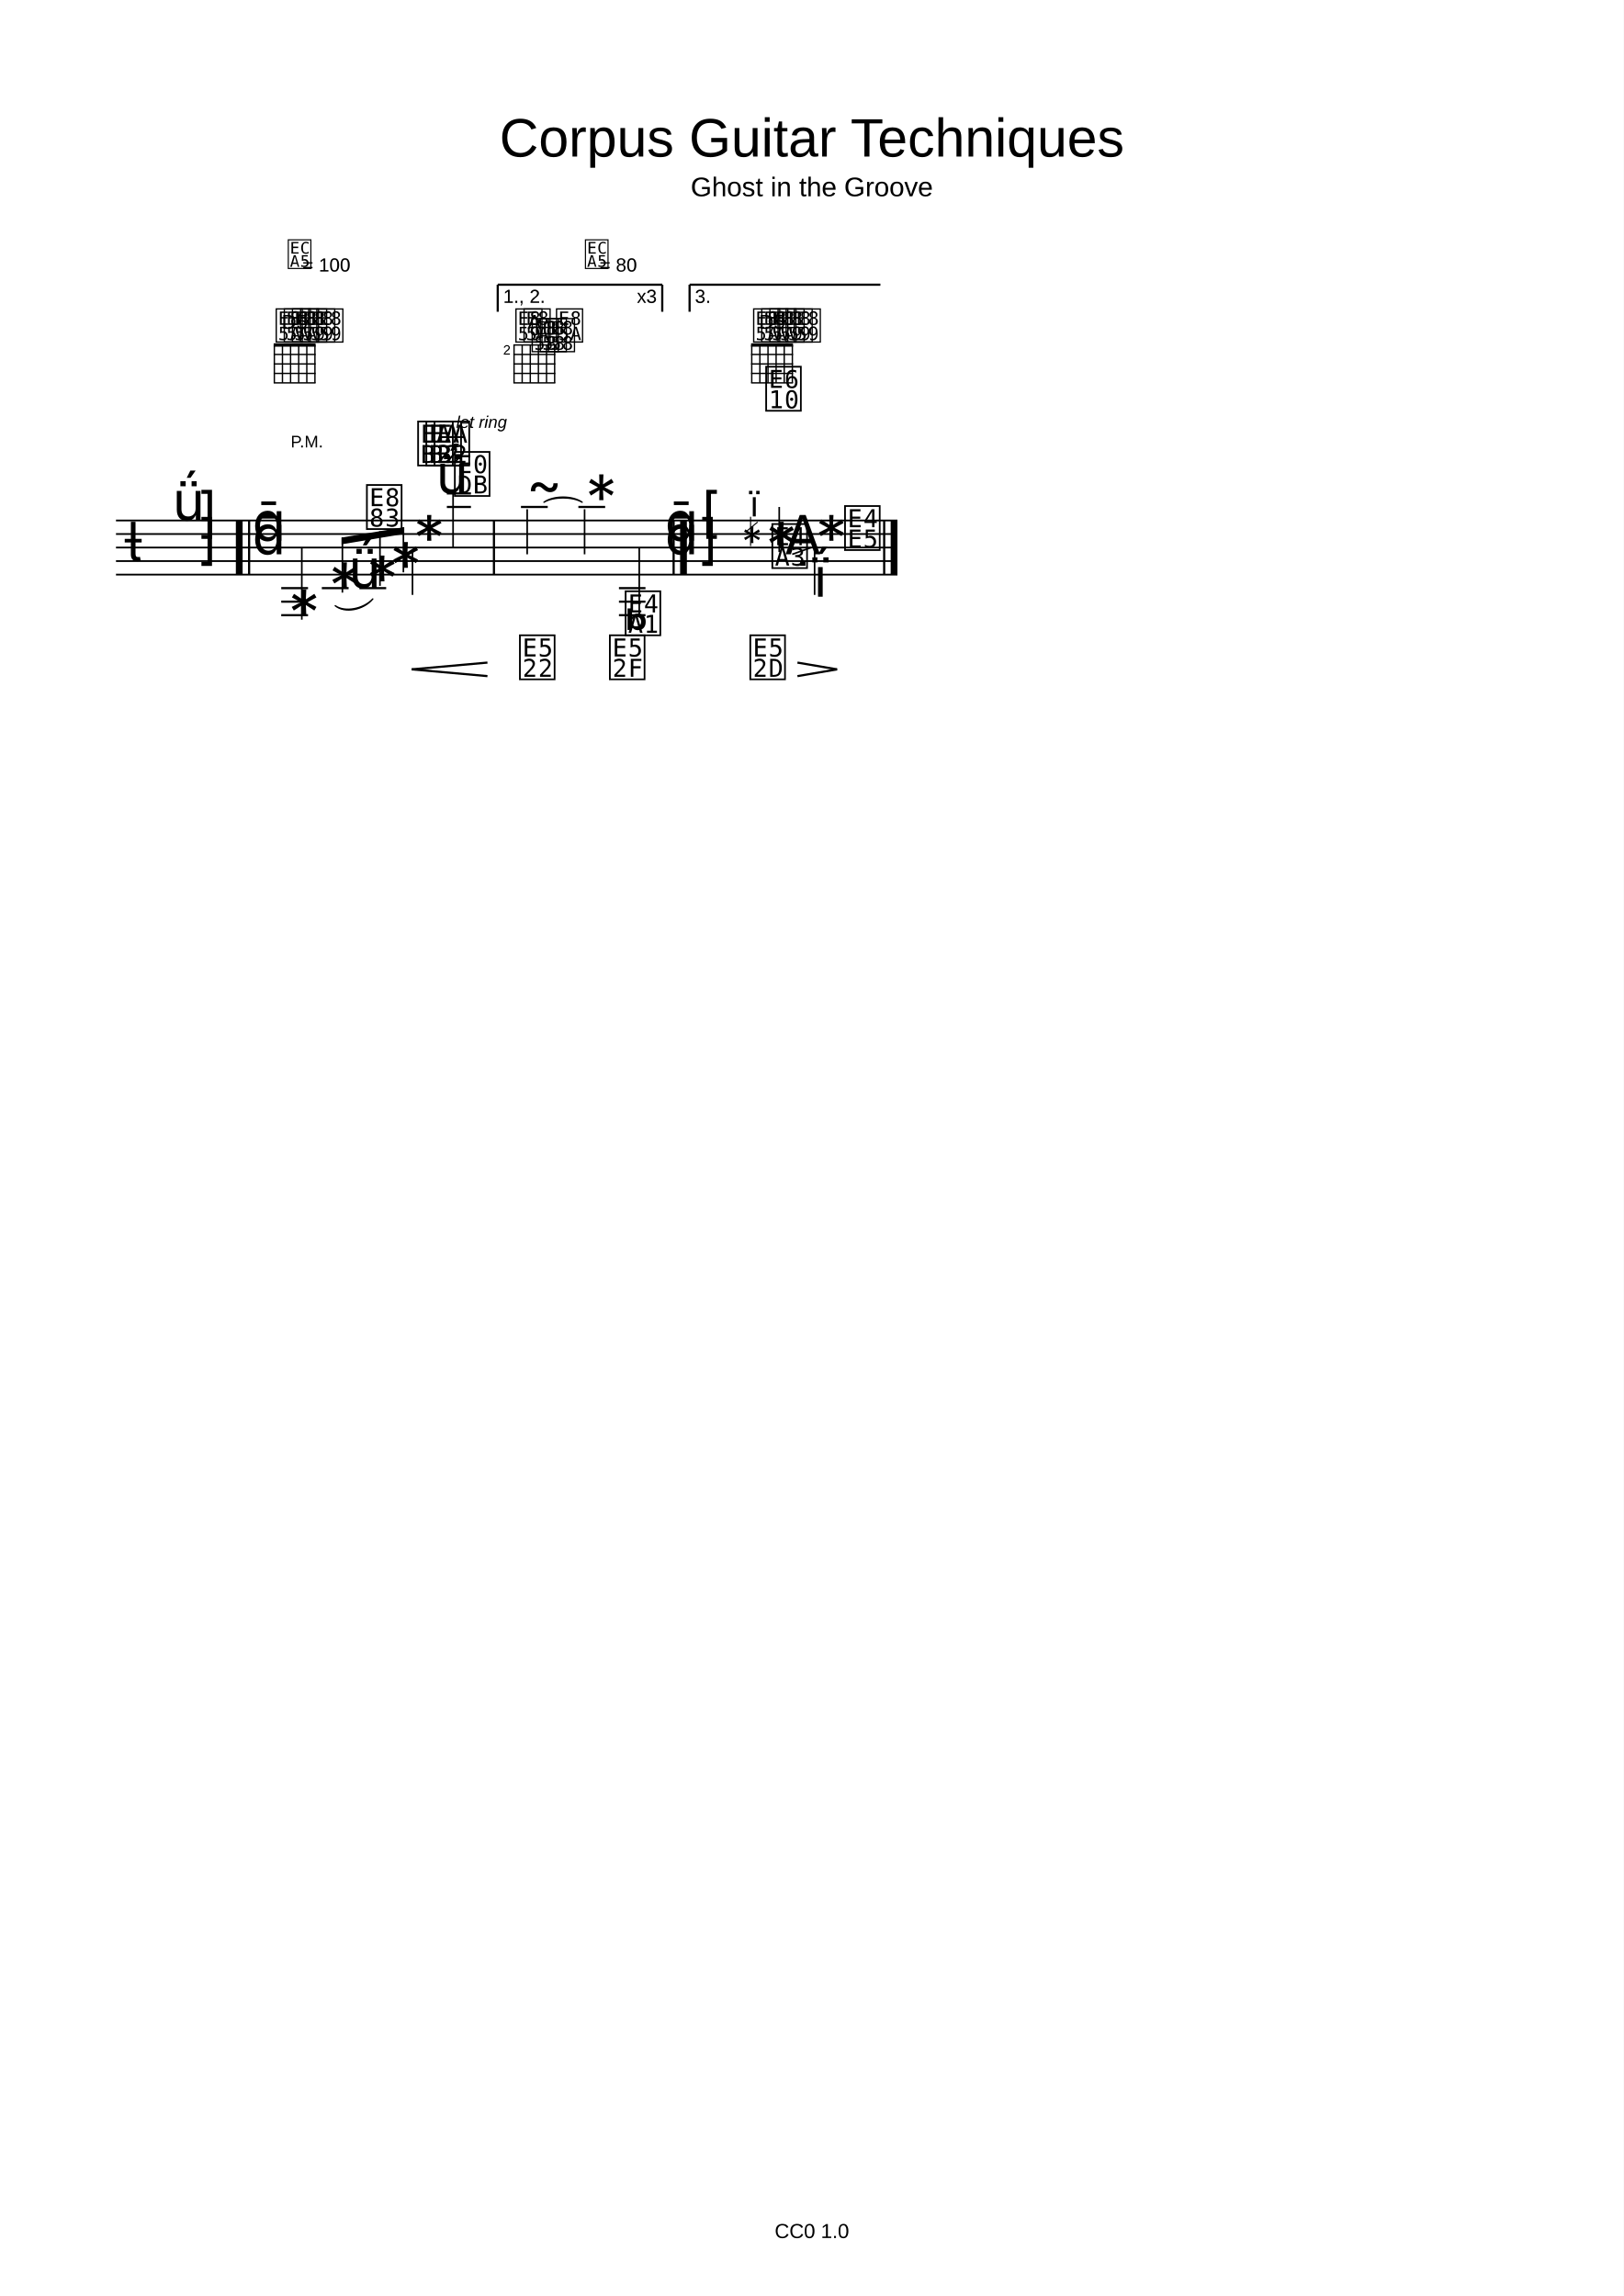
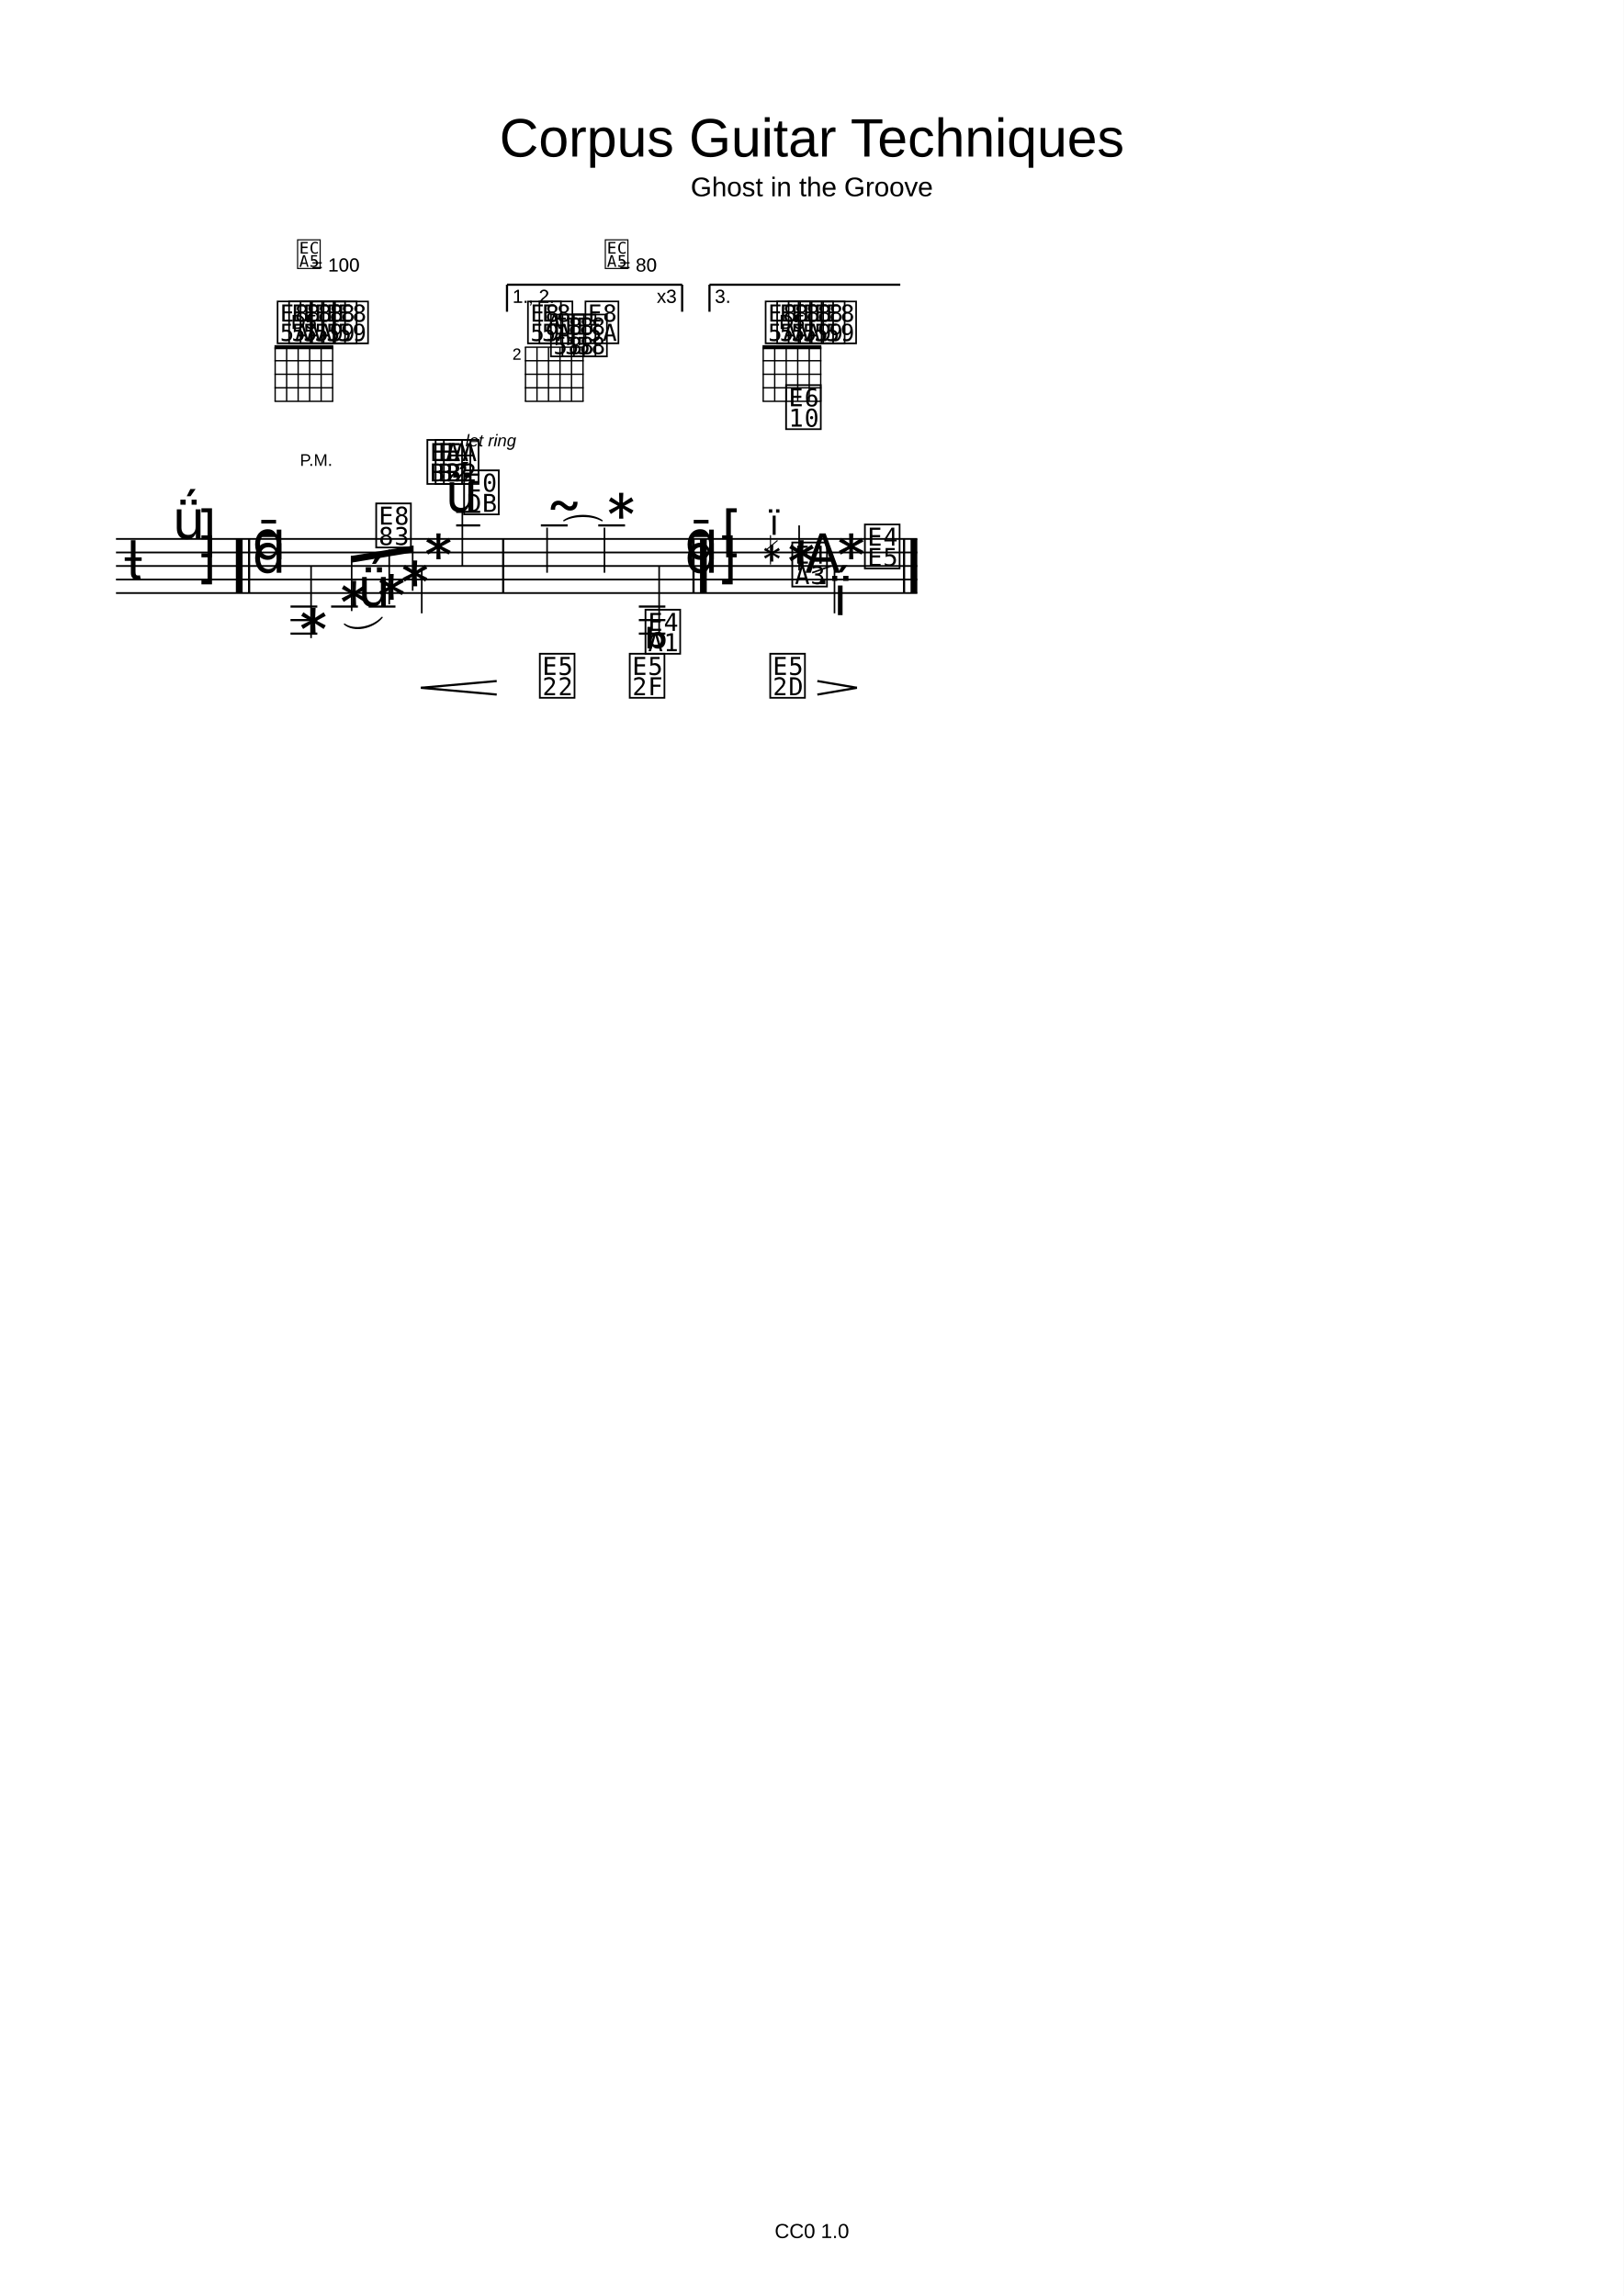
<svg xmlns="http://www.w3.org/2000/svg" width="1200" height="1697.143" viewBox="0 0 120 169.714">
  <style>@font-face{font-family:"Bravura";src:url("Bravura.otf")}text{font-family:"Bravura";font-size:4px}text.t{font-family:Arial,Helvetica,sans-serif}</style>
  <rect x="0" y="0" width="120" height="169.714" fill="white" />
  <g fill="black" stroke="black">
-     <line class="staffLine" x1="8.571" y1="38.473" x2="66.325" y2="38.473" stroke-width="0.13" />
-     <line class="staffLine" x1="8.571" y1="39.473" x2="66.325" y2="39.473" stroke-width="0.13" />
-     <line class="staffLine" x1="8.571" y1="40.473" x2="66.325" y2="40.473" stroke-width="0.13" />
-     <line class="staffLine" x1="8.571" y1="41.473" x2="66.325" y2="41.473" stroke-width="0.13" />
-     <line class="staffLine" x1="8.571" y1="42.473" x2="66.325" y2="42.473" stroke-width="0.13" />
-     <line class="barline" x1="17.681" y1="38.473" x2="17.681" y2="42.473" stroke-width="0.5" />
-     <line class="barline" x1="18.411" y1="38.473" x2="18.411" y2="42.473" stroke-width="0.16" />
-     <line class="ledgerLine" x1="20.785" y1="43.473" x2="22.765" y2="43.473" stroke-width="0.16" />
-     <line class="ledgerLine" x1="20.785" y1="44.473" x2="22.765" y2="44.473" stroke-width="0.16" />
-     <line class="ledgerLine" x1="20.785" y1="45.473" x2="22.765" y2="45.473" stroke-width="0.16" />
-     <line class="stem" x1="22.305" y1="45.805" x2="22.305" y2="40.473" stroke-width="0.12" />
-     <line class="ledgerLine" x1="23.785" y1="43.473" x2="25.765" y2="43.473" stroke-width="0.16" />
-     <line class="ledgerLine" x1="26.561" y1="43.473" x2="28.541" y2="43.473" stroke-width="0.16" />
-     <line class="stem" x1="30.485" y1="40.641" x2="30.485" y2="43.973" stroke-width="0.12" />
-     <line class="ledgerLine" x1="33.025" y1="37.473" x2="34.805" y2="37.473" stroke-width="0.16" />
-     <line class="ledgerLine" x1="33.025" y1="36.473" x2="34.805" y2="36.473" stroke-width="0.16" />
-     <line class="stem" x1="33.485" y1="36.473" x2="33.485" y2="40.473" stroke-width="0.12" />
-     <line class="stem" x1="25.305" y1="43.805" x2="25.305" y2="39.723" stroke-width="0.12" />
-     <line class="stem" x1="28.081" y1="43.305" x2="28.081" y2="39.261" stroke-width="0.12" />
-     <line class="stem" x1="29.813" y1="42.305" x2="29.813" y2="38.973" stroke-width="0.12" />
-     <line class="barline" x1="36.505" y1="38.473" x2="36.505" y2="42.473" stroke-width="0.16" />
-     <line class="ledgerLine" x1="38.501" y1="37.473" x2="40.481" y2="37.473" stroke-width="0.16" />
-     <line class="stem" x1="38.961" y1="37.641" x2="38.961" y2="40.973" stroke-width="0.12" />
-     <line class="ledgerLine" x1="42.744" y1="37.473" x2="44.724" y2="37.473" stroke-width="0.16" />
-     <line class="stem" x1="43.204" y1="37.641" x2="43.204" y2="40.973" stroke-width="0.12" />
-     <line class="ledgerLine" x1="45.744" y1="43.473" x2="47.704" y2="43.473" stroke-width="0.16" />
-     <line class="ledgerLine" x1="45.744" y1="44.473" x2="47.704" y2="44.473" stroke-width="0.16" />
-     <line class="ledgerLine" x1="45.744" y1="45.473" x2="47.704" y2="45.473" stroke-width="0.16" />
-     <line class="stem" x1="47.244" y1="45.529" x2="47.244" y2="40.473" stroke-width="0.12" />
-     <line class="barline" x1="49.784" y1="38.473" x2="49.784" y2="42.473" stroke-width="0.16" />
-     <line class="barline" x1="50.514" y1="38.473" x2="50.514" y2="42.473" stroke-width="0.5" />
-     <line class="stem" x1="57.589" y1="40.805" x2="57.589" y2="37.473" stroke-width="0.12" />
-     <line class="stem" x1="55.472" y1="40.364" x2="55.472" y2="38.198" stroke-width="0.078" />
-     <line class="flag" x1="55.212" y1="39.238" x2="55.992" y2="38.588" stroke-width="0.078" />
-     <line class="stem" x1="60.203" y1="40.641" x2="60.203" y2="43.973" stroke-width="0.12" />
-     <line class="slide" x1="58.549" y1="40.973" x2="59.943" y2="40.473" stroke-width="0.12" />
-     <line class="barline" x1="65.345" y1="38.473" x2="65.345" y2="42.473" stroke-width="0.16" />
-     <line class="barline" x1="66.075" y1="38.473" x2="66.075" y2="42.473" stroke-width="0.5" />
-     <line class="chord" x1="23.275" y1="25.501" x2="23.275" y2="28.301" stroke-width="0.1" />
-     <line class="chord" x1="22.675" y1="25.501" x2="22.675" y2="28.301" stroke-width="0.1" />
-     <line class="chord" x1="22.075" y1="25.501" x2="22.075" y2="28.301" stroke-width="0.1" />
-     <line class="chord" x1="21.475" y1="25.501" x2="21.475" y2="28.301" stroke-width="0.1" />
-     <line class="chord" x1="20.875" y1="25.501" x2="20.875" y2="28.301" stroke-width="0.1" />
-     <line class="chord" x1="20.275" y1="25.501" x2="20.275" y2="28.301" stroke-width="0.1" />
-     <line class="chord" x1="20.225" y1="25.501" x2="23.325" y2="25.501" stroke-width="0.25" />
-     <line class="chord" x1="20.225" y1="26.201" x2="23.325" y2="26.201" stroke-width="0.1" />
-     <line class="chord" x1="20.225" y1="26.901" x2="23.325" y2="26.901" stroke-width="0.1" />
-     <line class="chord" x1="20.225" y1="27.601" x2="23.325" y2="27.601" stroke-width="0.1" />
-     <line class="chord" x1="20.225" y1="28.301" x2="23.325" y2="28.301" stroke-width="0.1" />
-     <line class="chord" x1="40.991" y1="25.501" x2="40.991" y2="28.301" stroke-width="0.1" />
-     <line class="chord" x1="40.391" y1="25.501" x2="40.391" y2="28.301" stroke-width="0.1" />
-     <line class="chord" x1="39.791" y1="25.501" x2="39.791" y2="28.301" stroke-width="0.1" />
-     <line class="chord" x1="39.191" y1="25.501" x2="39.191" y2="28.301" stroke-width="0.1" />
-     <line class="chord" x1="38.591" y1="25.501" x2="38.591" y2="28.301" stroke-width="0.1" />
-     <line class="chord" x1="37.991" y1="25.501" x2="37.991" y2="28.301" stroke-width="0.1" />
-     <line class="chord" x1="37.941" y1="25.501" x2="41.041" y2="25.501" stroke-width="0.1" />
-     <line class="chord" x1="37.941" y1="26.201" x2="41.041" y2="26.201" stroke-width="0.1" />
-     <line class="chord" x1="37.941" y1="26.901" x2="41.041" y2="26.901" stroke-width="0.1" />
-     <line class="chord" x1="37.941" y1="27.601" x2="41.041" y2="27.601" stroke-width="0.1" />
-     <line class="chord" x1="37.941" y1="28.301" x2="41.041" y2="28.301" stroke-width="0.1" />
-     <line class="chord" x1="58.559" y1="25.501" x2="58.559" y2="28.301" stroke-width="0.1" />
-     <line class="chord" x1="57.959" y1="25.501" x2="57.959" y2="28.301" stroke-width="0.1" />
-     <line class="chord" x1="57.359" y1="25.501" x2="57.359" y2="28.301" stroke-width="0.1" />
-     <line class="chord" x1="56.759" y1="25.501" x2="56.759" y2="28.301" stroke-width="0.1" />
-     <line class="chord" x1="56.159" y1="25.501" x2="56.159" y2="28.301" stroke-width="0.1" />
-     <line class="chord" x1="55.559" y1="25.501" x2="55.559" y2="28.301" stroke-width="0.1" />
-     <line class="chord" x1="55.509" y1="25.501" x2="58.609" y2="25.501" stroke-width="0.25" />
-     <line class="chord" x1="55.509" y1="26.201" x2="58.609" y2="26.201" stroke-width="0.1" />
-     <line class="chord" x1="55.509" y1="26.901" x2="58.609" y2="26.901" stroke-width="0.1" />
-     <line class="chord" x1="55.509" y1="27.601" x2="58.609" y2="27.601" stroke-width="0.1" />
-     <line class="chord" x1="55.509" y1="28.301" x2="58.609" y2="28.301" stroke-width="0.1" />
-     <line class="hairpin" x1="30.425" y1="49.477" x2="36.025" y2="48.977" stroke-width="0.16" />
-     <line class="hairpin" x1="30.425" y1="49.477" x2="36.025" y2="49.977" stroke-width="0.16" />
-     <line class="hairpin" x1="58.935" y1="48.977" x2="61.865" y2="49.477" stroke-width="0.16" />
-     <line class="hairpin" x1="58.935" y1="49.977" x2="61.865" y2="49.477" stroke-width="0.16" />
-     <line class="volta" x1="36.785" y1="21.044" x2="48.944" y2="21.044" stroke-width="0.16" />
-     <line class="volta" x1="36.785" y1="21.044" x2="36.785" y2="23.044" stroke-width="0.16" />
-     <line class="volta" x1="48.944" y1="21.044" x2="48.944" y2="23.044" stroke-width="0.16" />
-     <line class="volta" x1="50.964" y1="21.044" x2="65.065" y2="21.044" stroke-width="0.16" />
-     <line class="volta" x1="50.964" y1="21.044" x2="50.964" y2="23.044" stroke-width="0.16" />
-     <polygon class="beam" stroke="none" points="25.245,39.733 29.873,38.963 29.873,39.463 25.245,40.233" />
-     <text class="clef" x="9.171" y="41.473" stroke="none"></text>
-     <text class="keySignature" x="12.755" y="38.473" stroke="none"></text>
-     <text class="timeSignature" x="14.651" y="39.473" stroke="none"></text>
-     <text class="timeSignature" x="14.651" y="41.473" stroke="none"></text>
-     <text class="repeat" x="18.651" y="39.973" stroke="none"></text>
-     <text class="repeat" x="18.651" y="40.973" stroke="none"></text>
-     <text class="notehead" x="21.185" y="45.973" stroke="none"></text>
-     <text class="notehead" x="24.185" y="43.973" stroke="none"></text>
-     <text class="notehead" x="26.961" y="43.473" stroke="none"></text>
-     <text class="accidental" x="25.765" y="43.473" stroke="none"></text>
-     <text class="notehead" x="28.693" y="42.473" stroke="none"></text>
-     <text class="notehead" x="30.425" y="40.473" stroke="none"></text>
-     <text class="notehead" x="33.425" y="36.473" stroke="none"></text>
-     <text class="accidental" x="32.229" y="36.473" stroke="none"></text>
-     <text class="tuplet" x="26.927" y="38.916" stroke="none"></text>
-     <text class="notehead" x="38.901" y="37.473" stroke="none"></text>
-     <text class="notehead" x="43.144" y="37.473" stroke="none"></text>
-     <text class="notehead" x="46.144" y="45.973" stroke="none"></text>
-     <text class="articulation" x="46.046" y="46.773" stroke="none"></text>
-     <text class="repeat" x="49.144" y="39.973" stroke="none"></text>
-     <text class="repeat" x="49.144" y="40.973" stroke="none"></text>
-     <text class="timeSignature" x="51.762" y="39.473" stroke="none"></text>
-     <text class="timeSignature" x="51.664" y="41.473" stroke="none"></text>
-     <text class="notehead" x="56.469" y="40.973" stroke="none"></text>
-     <text class="dot" x="57.949" y="40.973" stroke="none"></text>
-     <text class="notehead" x="54.744" y="40.473" style="font-size:2.6px" stroke="none"></text>
-     <text class="flag" x="55.433" y="38.172" style="font-size:2.6px" stroke="none"></text>
-     <text class="articulation" x="56.891" y="41.805" stroke="none"></text>
-     <text class="notehead" x="60.143" y="40.473" stroke="none"></text>
-     <text class="flag" x="60.143" y="44.105" stroke="none"></text>
-     <text class="rest" x="62.261" y="40.473" stroke="none"></text>
-     <text class="vibrato" x="30.711" y="34.223" stroke="none"></text>
-     <text class="vibrato" x="31.319" y="34.223" stroke="none"></text>
-     <text class="vibrato" x="31.927" y="34.223" stroke="none"></text>
-     <text class="technique" x="56.435" y="30.173" stroke="none"></text>
-     <text class="chord" x="23.273" y="25.141" style="font-size:3px" stroke="none"></text>
-     <text class="chord" x="22.673" y="25.141" style="font-size:3px" stroke="none"></text>
-     <text class="chord" x="22.073" y="25.141" style="font-size:3px" stroke="none"></text>
-     <text class="chord" x="21.473" y="25.138" style="font-size:3px" stroke="none"></text>
-     <text class="chord" x="20.873" y="25.138" style="font-size:3px" stroke="none"></text>
-     <text class="chord" x="20.273" y="25.138" style="font-size:3px" stroke="none"></text>
-     <text class="chord" x="40.99" y="25.138" style="font-size:3px" stroke="none"></text>
-     <text class="chord" x="40.39" y="25.853" style="font-size:3px" stroke="none"></text>
-     <text class="chord" x="39.79" y="25.853" style="font-size:3px" stroke="none"></text>
-     <text class="chord" x="39.19" y="25.853" style="font-size:3px" stroke="none"></text>
-     <text class="chord" x="38.59" y="25.138" style="font-size:3px" stroke="none"></text>
-     <text class="chord" x="37.99" y="25.141" style="font-size:3px" stroke="none"></text>
-     <text class="chord" x="58.558" y="25.141" style="font-size:3px" stroke="none"></text>
-     <text class="chord" x="57.958" y="25.141" style="font-size:3px" stroke="none"></text>
-     <text class="chord" x="57.358" y="25.141" style="font-size:3px" stroke="none"></text>
-     <text class="chord" x="56.758" y="25.138" style="font-size:3px" stroke="none"></text>
-     <text class="chord" x="56.158" y="25.138" style="font-size:3px" stroke="none"></text>
-     <text class="chord" x="55.558" y="25.138" style="font-size:3px" stroke="none"></text>
-     <text class="dynamic" x="38.235" y="50.025" stroke="none"></text>
-     <text class="dynamic" x="44.882" y="50.025" stroke="none"></text>
-     <text class="dynamic" x="55.263" y="50.025" stroke="none"></text>
-     <text class="tempo" x="21.185" y="19.72" style="font-size:2.6px" stroke="none"></text>
-     <text class="tempo" x="43.144" y="19.72" style="font-size:2.6px" stroke="none"></text>
+     <line class="staffLine" x1="8.571" y1="39.836" x2="67.795" y2="39.836" stroke-width="0.13" />
+     <line class="staffLine" x1="8.571" y1="40.836" x2="67.795" y2="40.836" stroke-width="0.13" />
+     <line class="staffLine" x1="8.571" y1="41.836" x2="67.795" y2="41.836" stroke-width="0.13" />
+     <line class="staffLine" x1="8.571" y1="42.836" x2="67.795" y2="42.836" stroke-width="0.13" />
+     <line class="staffLine" x1="8.571" y1="43.836" x2="67.795" y2="43.836" stroke-width="0.13" />
+     <line class="barline" x1="17.681" y1="39.836" x2="17.681" y2="43.836" stroke-width="0.5" />
+     <line class="barline" x1="18.411" y1="39.836" x2="18.411" y2="43.836" stroke-width="0.16" />
+     <line class="ledgerLine" x1="21.47" y1="44.836" x2="23.45" y2="44.836" stroke-width="0.16" />
+     <line class="ledgerLine" x1="21.47" y1="45.836" x2="23.45" y2="45.836" stroke-width="0.16" />
+     <line class="ledgerLine" x1="21.47" y1="46.836" x2="23.45" y2="46.836" stroke-width="0.16" />
+     <line class="stem" x1="22.99" y1="47.168" x2="22.99" y2="41.836" stroke-width="0.12" />
+     <line class="ledgerLine" x1="24.47" y1="44.836" x2="26.45" y2="44.836" stroke-width="0.16" />
+     <line class="ledgerLine" x1="27.246" y1="44.836" x2="29.226" y2="44.836" stroke-width="0.16" />
+     <line class="stem" x1="31.17" y1="42.004" x2="31.17" y2="45.336" stroke-width="0.12" />
+     <line class="ledgerLine" x1="33.71" y1="38.836" x2="35.49" y2="38.836" stroke-width="0.16" />
+     <line class="ledgerLine" x1="33.71" y1="37.836" x2="35.49" y2="37.836" stroke-width="0.16" />
+     <line class="stem" x1="34.17" y1="37.836" x2="34.17" y2="41.836" stroke-width="0.12" />
+     <line class="stem" x1="25.99" y1="45.168" x2="25.99" y2="41.086" stroke-width="0.12" />
+     <line class="stem" x1="28.766" y1="44.668" x2="28.766" y2="40.624" stroke-width="0.12" />
+     <line class="stem" x1="30.498" y1="43.668" x2="30.498" y2="40.336" stroke-width="0.12" />
+     <line class="barline" x1="37.19" y1="39.836" x2="37.19" y2="43.836" stroke-width="0.16" />
+     <line class="ledgerLine" x1="39.972" y1="38.836" x2="41.952" y2="38.836" stroke-width="0.16" />
+     <line class="stem" x1="40.432" y1="39.004" x2="40.432" y2="42.336" stroke-width="0.12" />
+     <line class="ledgerLine" x1="44.214" y1="38.836" x2="46.194" y2="38.836" stroke-width="0.16" />
+     <line class="stem" x1="44.674" y1="39.004" x2="44.674" y2="42.336" stroke-width="0.12" />
+     <line class="ledgerLine" x1="47.214" y1="44.836" x2="49.174" y2="44.836" stroke-width="0.16" />
+     <line class="ledgerLine" x1="47.214" y1="45.836" x2="49.174" y2="45.836" stroke-width="0.16" />
+     <line class="ledgerLine" x1="47.214" y1="46.836" x2="49.174" y2="46.836" stroke-width="0.16" />
+     <line class="stem" x1="48.714" y1="46.892" x2="48.714" y2="41.836" stroke-width="0.12" />
+     <line class="barline" x1="51.254" y1="39.836" x2="51.254" y2="43.836" stroke-width="0.16" />
+     <line class="barline" x1="51.984" y1="39.836" x2="51.984" y2="43.836" stroke-width="0.5" />
+     <line class="stem" x1="59.06" y1="42.168" x2="59.06" y2="38.836" stroke-width="0.12" />
+     <line class="stem" x1="56.942" y1="41.727" x2="56.942" y2="39.561" stroke-width="0.078" />
+     <line class="flag" x1="56.682" y1="40.601" x2="57.462" y2="39.951" stroke-width="0.078" />
+     <line class="stem" x1="61.674" y1="42.004" x2="61.674" y2="45.336" stroke-width="0.12" />
+     <line class="slide" x1="60.02" y1="42.336" x2="61.414" y2="41.836" stroke-width="0.12" />
+     <line class="barline" x1="66.815" y1="39.836" x2="66.815" y2="43.836" stroke-width="0.16" />
+     <line class="barline" x1="67.545" y1="39.836" x2="67.545" y2="43.836" stroke-width="0.5" />
+     <line class="chord" x1="24.585" y1="25.664" x2="24.585" y2="29.664" stroke-width="0.1" />
+     <line class="chord" x1="23.735" y1="25.664" x2="23.735" y2="29.664" stroke-width="0.1" />
+     <line class="chord" x1="22.885" y1="25.664" x2="22.885" y2="29.664" stroke-width="0.1" />
+     <line class="chord" x1="22.035" y1="25.664" x2="22.035" y2="29.664" stroke-width="0.1" />
+     <line class="chord" x1="21.185" y1="25.664" x2="21.185" y2="29.664" stroke-width="0.1" />
+     <line class="chord" x1="20.335" y1="25.664" x2="20.335" y2="29.664" stroke-width="0.1" />
+     <line class="chord" x1="20.285" y1="25.664" x2="24.635" y2="25.664" stroke-width="0.3" />
+     <line class="chord" x1="20.285" y1="26.664" x2="24.635" y2="26.664" stroke-width="0.1" />
+     <line class="chord" x1="20.285" y1="27.664" x2="24.635" y2="27.664" stroke-width="0.1" />
+     <line class="chord" x1="20.285" y1="28.664" x2="24.635" y2="28.664" stroke-width="0.1" />
+     <line class="chord" x1="20.285" y1="29.664" x2="24.635" y2="29.664" stroke-width="0.1" />
+     <line class="chord" x1="43.087" y1="25.664" x2="43.087" y2="29.664" stroke-width="0.1" />
+     <line class="chord" x1="42.237" y1="25.664" x2="42.237" y2="29.664" stroke-width="0.1" />
+     <line class="chord" x1="41.387" y1="25.664" x2="41.387" y2="29.664" stroke-width="0.1" />
+     <line class="chord" x1="40.537" y1="25.664" x2="40.537" y2="29.664" stroke-width="0.1" />
+     <line class="chord" x1="39.687" y1="25.664" x2="39.687" y2="29.664" stroke-width="0.1" />
+     <line class="chord" x1="38.837" y1="25.664" x2="38.837" y2="29.664" stroke-width="0.1" />
+     <line class="chord" x1="38.787" y1="25.664" x2="43.137" y2="25.664" stroke-width="0.1" />
+     <line class="chord" x1="38.787" y1="26.664" x2="43.137" y2="26.664" stroke-width="0.1" />
+     <line class="chord" x1="38.787" y1="27.664" x2="43.137" y2="27.664" stroke-width="0.1" />
+     <line class="chord" x1="38.787" y1="28.664" x2="43.137" y2="28.664" stroke-width="0.1" />
+     <line class="chord" x1="38.787" y1="29.664" x2="43.137" y2="29.664" stroke-width="0.1" />
+     <line class="chord" x1="60.655" y1="25.664" x2="60.655" y2="29.664" stroke-width="0.1" />
+     <line class="chord" x1="59.805" y1="25.664" x2="59.805" y2="29.664" stroke-width="0.1" />
+     <line class="chord" x1="58.955" y1="25.664" x2="58.955" y2="29.664" stroke-width="0.1" />
+     <line class="chord" x1="58.105" y1="25.664" x2="58.105" y2="29.664" stroke-width="0.1" />
+     <line class="chord" x1="57.255" y1="25.664" x2="57.255" y2="29.664" stroke-width="0.1" />
+     <line class="chord" x1="56.405" y1="25.664" x2="56.405" y2="29.664" stroke-width="0.1" />
+     <line class="chord" x1="56.355" y1="25.664" x2="60.705" y2="25.664" stroke-width="0.3" />
+     <line class="chord" x1="56.355" y1="26.664" x2="60.705" y2="26.664" stroke-width="0.1" />
+     <line class="chord" x1="56.355" y1="27.664" x2="60.705" y2="27.664" stroke-width="0.1" />
+     <line class="chord" x1="56.355" y1="28.664" x2="60.705" y2="28.664" stroke-width="0.1" />
+     <line class="chord" x1="56.355" y1="29.664" x2="60.705" y2="29.664" stroke-width="0.1" />
+     <line class="hairpin" x1="31.11" y1="50.84" x2="36.71" y2="50.34" stroke-width="0.16" />
+     <line class="hairpin" x1="31.11" y1="50.84" x2="36.71" y2="51.34" stroke-width="0.16" />
+     <line class="hairpin" x1="60.406" y1="50.34" x2="63.335" y2="50.84" stroke-width="0.16" />
+     <line class="hairpin" x1="60.406" y1="51.34" x2="63.335" y2="50.84" stroke-width="0.16" />
+     <line class="volta" x1="37.47" y1="21.044" x2="50.414" y2="21.044" stroke-width="0.16" />
+     <line class="volta" x1="37.47" y1="21.044" x2="37.47" y2="23.044" stroke-width="0.16" />
+     <line class="volta" x1="50.414" y1="21.044" x2="50.414" y2="23.044" stroke-width="0.16" />
+     <line class="volta" x1="52.434" y1="21.044" x2="66.535" y2="21.044" stroke-width="0.16" />
+     <line class="volta" x1="52.434" y1="21.044" x2="52.434" y2="23.044" stroke-width="0.16" />
+     <polygon class="beam" stroke="none" points="25.93,41.096 30.558,40.326 30.558,40.826 25.93,41.596" />
+     <text class="clef" x="9.171" y="42.836" stroke="none"></text>
+     <text class="keySignature" x="12.755" y="39.836" stroke="none"></text>
+     <text class="timeSignature" x="14.651" y="40.836" stroke="none"></text>
+     <text class="timeSignature" x="14.651" y="42.836" stroke="none"></text>
+     <text class="repeat" x="18.651" y="41.336" stroke="none"></text>
+     <text class="repeat" x="18.651" y="42.336" stroke="none"></text>
+     <text class="notehead" x="21.87" y="47.336" stroke="none"></text>
+     <text class="notehead" x="24.87" y="45.336" stroke="none"></text>
+     <text class="notehead" x="27.646" y="44.836" stroke="none"></text>
+     <text class="accidental" x="26.45" y="44.836" stroke="none"></text>
+     <text class="notehead" x="29.378" y="43.836" stroke="none"></text>
+     <text class="notehead" x="31.11" y="41.836" stroke="none"></text>
+     <text class="notehead" x="34.11" y="37.836" stroke="none"></text>
+     <text class="accidental" x="32.914" y="37.836" stroke="none"></text>
+     <text class="tuplet" x="27.612" y="40.279" stroke="none"></text>
+     <text class="notehead" x="40.372" y="38.836" stroke="none"></text>
+     <text class="notehead" x="44.614" y="38.836" stroke="none"></text>
+     <text class="notehead" x="47.614" y="47.336" stroke="none"></text>
+     <text class="articulation" x="47.516" y="48.136" stroke="none"></text>
+     <text class="repeat" x="50.614" y="41.336" stroke="none"></text>
+     <text class="repeat" x="50.614" y="42.336" stroke="none"></text>
+     <text class="timeSignature" x="53.232" y="40.836" stroke="none"></text>
+     <text class="timeSignature" x="53.134" y="42.836" stroke="none"></text>
+     <text class="notehead" x="57.94" y="42.336" stroke="none"></text>
+     <text class="dot" x="59.42" y="42.336" stroke="none"></text>
+     <text class="notehead" x="56.214" y="41.836" style="font-size:2.6px" stroke="none"></text>
+     <text class="flag" x="56.903" y="39.535" style="font-size:2.6px" stroke="none"></text>
+     <text class="articulation" x="58.362" y="43.168" stroke="none"></text>
+     <text class="notehead" x="61.614" y="41.836" stroke="none"></text>
+     <text class="flag" x="61.614" y="45.468" stroke="none"></text>
+     <text class="rest" x="63.731" y="41.836" stroke="none"></text>
+     <text class="vibrato" x="31.396" y="35.586" stroke="none"></text>
+     <text class="vibrato" x="32.004" y="35.586" stroke="none"></text>
+     <text class="vibrato" x="32.612" y="35.586" stroke="none"></text>
+     <text class="technique" x="57.906" y="31.536" stroke="none"></text>
+     <text class="chord" x="24.583" y="25.198" style="font-size:3.8px" stroke="none"></text>
+     <text class="chord" x="23.733" y="25.198" style="font-size:3.8px" stroke="none"></text>
+     <text class="chord" x="22.883" y="25.198" style="font-size:3.8px" stroke="none"></text>
+     <text class="chord" x="22.033" y="25.194" style="font-size:3.8px" stroke="none"></text>
+     <text class="chord" x="21.183" y="25.194" style="font-size:3.8px" stroke="none"></text>
+     <text class="chord" x="20.333" y="25.194" style="font-size:3.8px" stroke="none"></text>
+     <text class="chord" x="43.085" y="25.194" style="font-size:3.8px" stroke="none"></text>
+     <text class="chord" x="42.235" y="26.166" style="font-size:3.8px" stroke="none"></text>
+     <text class="chord" x="41.385" y="26.166" style="font-size:3.8px" stroke="none"></text>
+     <text class="chord" x="40.535" y="26.166" style="font-size:3.8px" stroke="none"></text>
+     <text class="chord" x="39.685" y="25.194" style="font-size:3.8px" stroke="none"></text>
+     <text class="chord" x="38.835" y="25.198" style="font-size:3.8px" stroke="none"></text>
+     <text class="chord" x="60.653" y="25.198" style="font-size:3.8px" stroke="none"></text>
+     <text class="chord" x="59.803" y="25.198" style="font-size:3.8px" stroke="none"></text>
+     <text class="chord" x="58.953" y="25.198" style="font-size:3.8px" stroke="none"></text>
+     <text class="chord" x="58.103" y="25.194" style="font-size:3.8px" stroke="none"></text>
+     <text class="chord" x="57.253" y="25.194" style="font-size:3.8px" stroke="none"></text>
+     <text class="chord" x="56.403" y="25.194" style="font-size:3.8px" stroke="none"></text>
+     <text class="dynamic" x="39.706" y="51.388" stroke="none"></text>
+     <text class="dynamic" x="46.352" y="51.388" stroke="none"></text>
+     <text class="dynamic" x="56.734" y="51.388" stroke="none"></text>
+     <text class="tempo" x="21.87" y="19.72" style="font-size:2.6px" stroke="none"></text>
+     <text class="tempo" x="44.614" y="19.72" style="font-size:2.6px" stroke="none"></text>
    <text class="t credit" x="60" y="11.571" style="font-size:4px" text-anchor="middle" stroke="none">Corpus Guitar Techniques</text>
    <text class="t credit" x="60" y="14.511" style="font-size:2px" text-anchor="middle" stroke="none">Ghost in the Groove</text>
-     <text class="t technique" x="21.475" y="33.073" style="font-size:1.25px" text-anchor="start" stroke="none">P.M.</text>
-     <text class="t technique" x="33.715" y="31.623" style="font-size:1.25px;font-style:italic" text-anchor="start" stroke="none">let ring</text>
-     <text class="t chord" x="21.775" y="24.313" style="font-size:1.5px" text-anchor="middle" stroke="none">D5</text>
-     <text class="t chord" x="39.491" y="24.313" style="font-size:1.5px" text-anchor="middle" stroke="none">A</text>
-     <text class="t chord" x="37.741" y="26.211" style="font-size:1px" text-anchor="end" stroke="none">2</text>
-     <text class="t chord" x="57.059" y="24.313" style="font-size:1.5px" text-anchor="middle" stroke="none">D5</text>
-     <text class="t volta" x="37.185" y="22.394" style="font-size:1.4px" text-anchor="start" stroke="none">1., 2.</text>
-     <text class="t volta" x="51.364" y="22.394" style="font-size:1.4px" text-anchor="start" stroke="none">3.</text>
-     <text class="t repeat" x="48.544" y="22.394" style="font-size:1.4px" text-anchor="end" stroke="none">x3</text>
-     <text class="t tempo" x="22.348" y="20.07" style="font-size:1.4px" text-anchor="start" stroke="none">= 100</text>
-     <text class="t tempo" x="44.307" y="20.07" style="font-size:1.4px" text-anchor="start" stroke="none">= 80</text>
+     <text class="t technique" x="22.16" y="34.436" style="font-size:1.25px" text-anchor="start" stroke="none">P.M.</text>
+     <text class="t technique" x="34.4" y="32.986" style="font-size:1.25px;font-style:italic" text-anchor="start" stroke="none">let ring</text>
+     <text class="t chord" x="22.46" y="24.313" style="font-size:1.5px" text-anchor="middle" stroke="none">D5</text>
+     <text class="t chord" x="40.962" y="24.313" style="font-size:1.5px" text-anchor="middle" stroke="none">A</text>
+     <text class="t chord" x="38.537" y="26.596" style="font-size:1.2px" text-anchor="end" stroke="none">2</text>
+     <text class="t chord" x="58.53" y="24.313" style="font-size:1.5px" text-anchor="middle" stroke="none">D5</text>
+     <text class="t volta" x="37.87" y="22.394" style="font-size:1.4px" text-anchor="start" stroke="none">1., 2.</text>
+     <text class="t volta" x="52.834" y="22.394" style="font-size:1.4px" text-anchor="start" stroke="none">3.</text>
+     <text class="t repeat" x="50.014" y="22.394" style="font-size:1.4px" text-anchor="end" stroke="none">x3</text>
+     <text class="t tempo" x="23.033" y="20.07" style="font-size:1.4px" text-anchor="start" stroke="none">= 100</text>
+     <text class="t tempo" x="45.778" y="20.07" style="font-size:1.4px" text-anchor="start" stroke="none">= 80</text>
    <text class="t credit" x="60" y="165.429" style="font-size:1.5px" text-anchor="middle" stroke="none">CC0 1.0</text>
-     <path class="slur" stroke-width="0.1" stroke-linejoin="round" d="M24.775,44.773 C25.469,45.275 26.857,45.025 27.551,44.273 C26.857,45.105 25.469,45.355 24.775,44.773Z" />
-     <path class="tie" stroke-width="0.1" stroke-linejoin="round" d="M40.201,37.123 C40.907,36.617 42.318,36.617 43.024,37.123 C42.318,36.697 40.907,36.697 40.201,37.123Z" />
+     <path class="slur" stroke-width="0.1" stroke-linejoin="round" d="M25.46,46.136 C26.154,46.638 27.542,46.388 28.236,45.636 C27.542,46.468 26.154,46.718 25.46,46.136Z" />
+     <path class="tie" stroke-width="0.1" stroke-linejoin="round" d="M41.672,38.486 C42.377,37.979 43.789,37.979 44.494,38.486 C43.789,38.059 42.377,38.059 41.672,38.486Z" />
  </g>
</svg>
